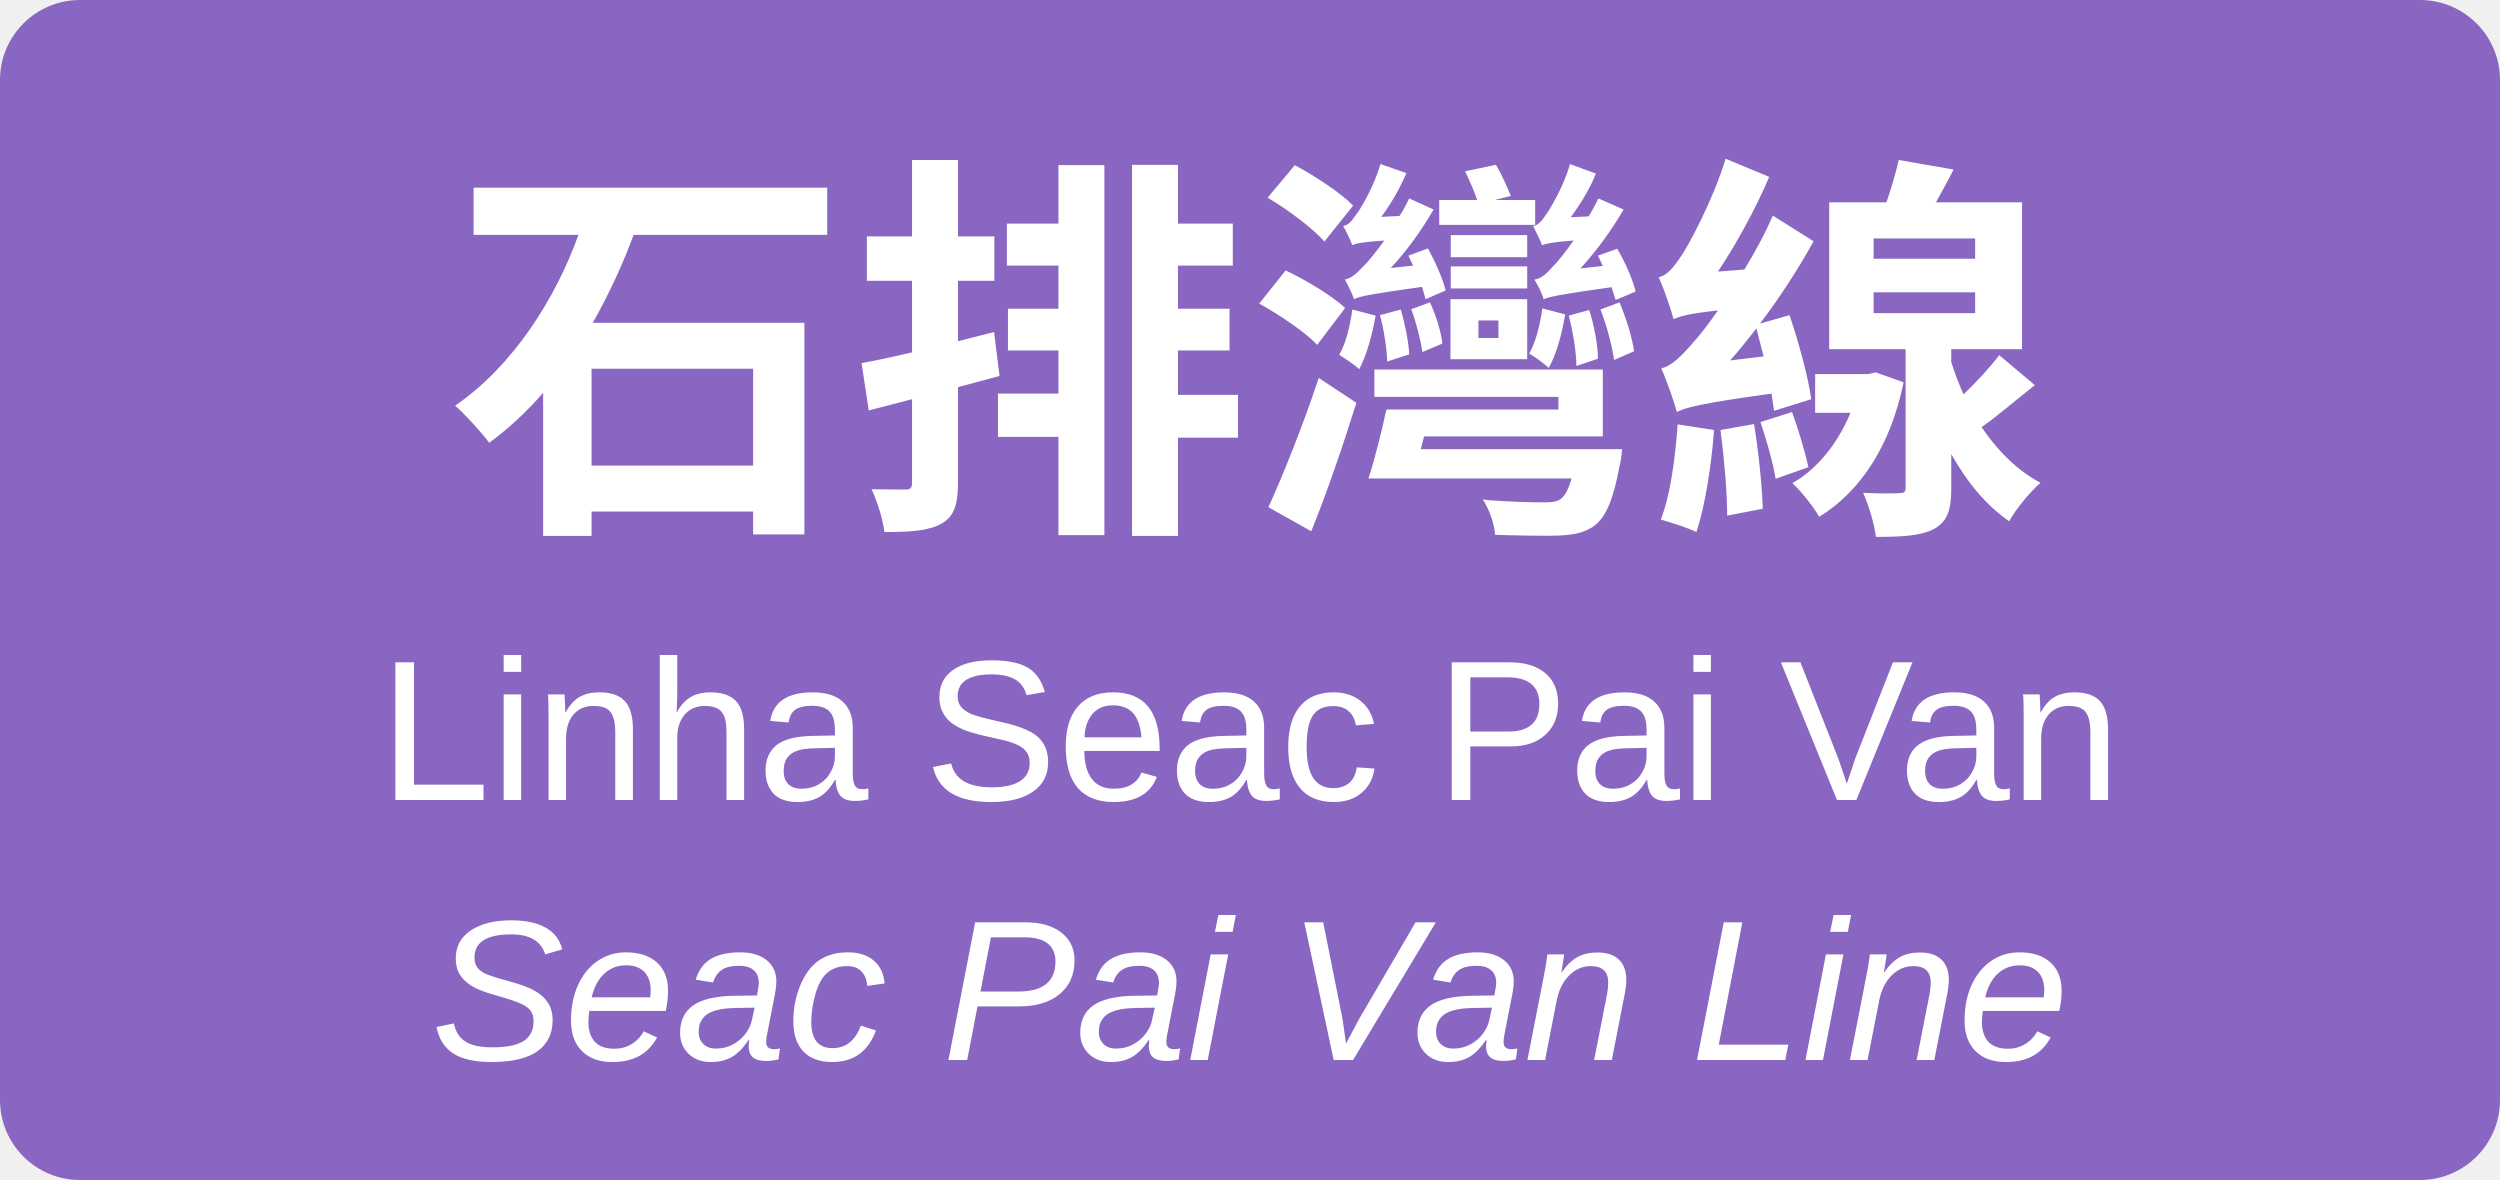
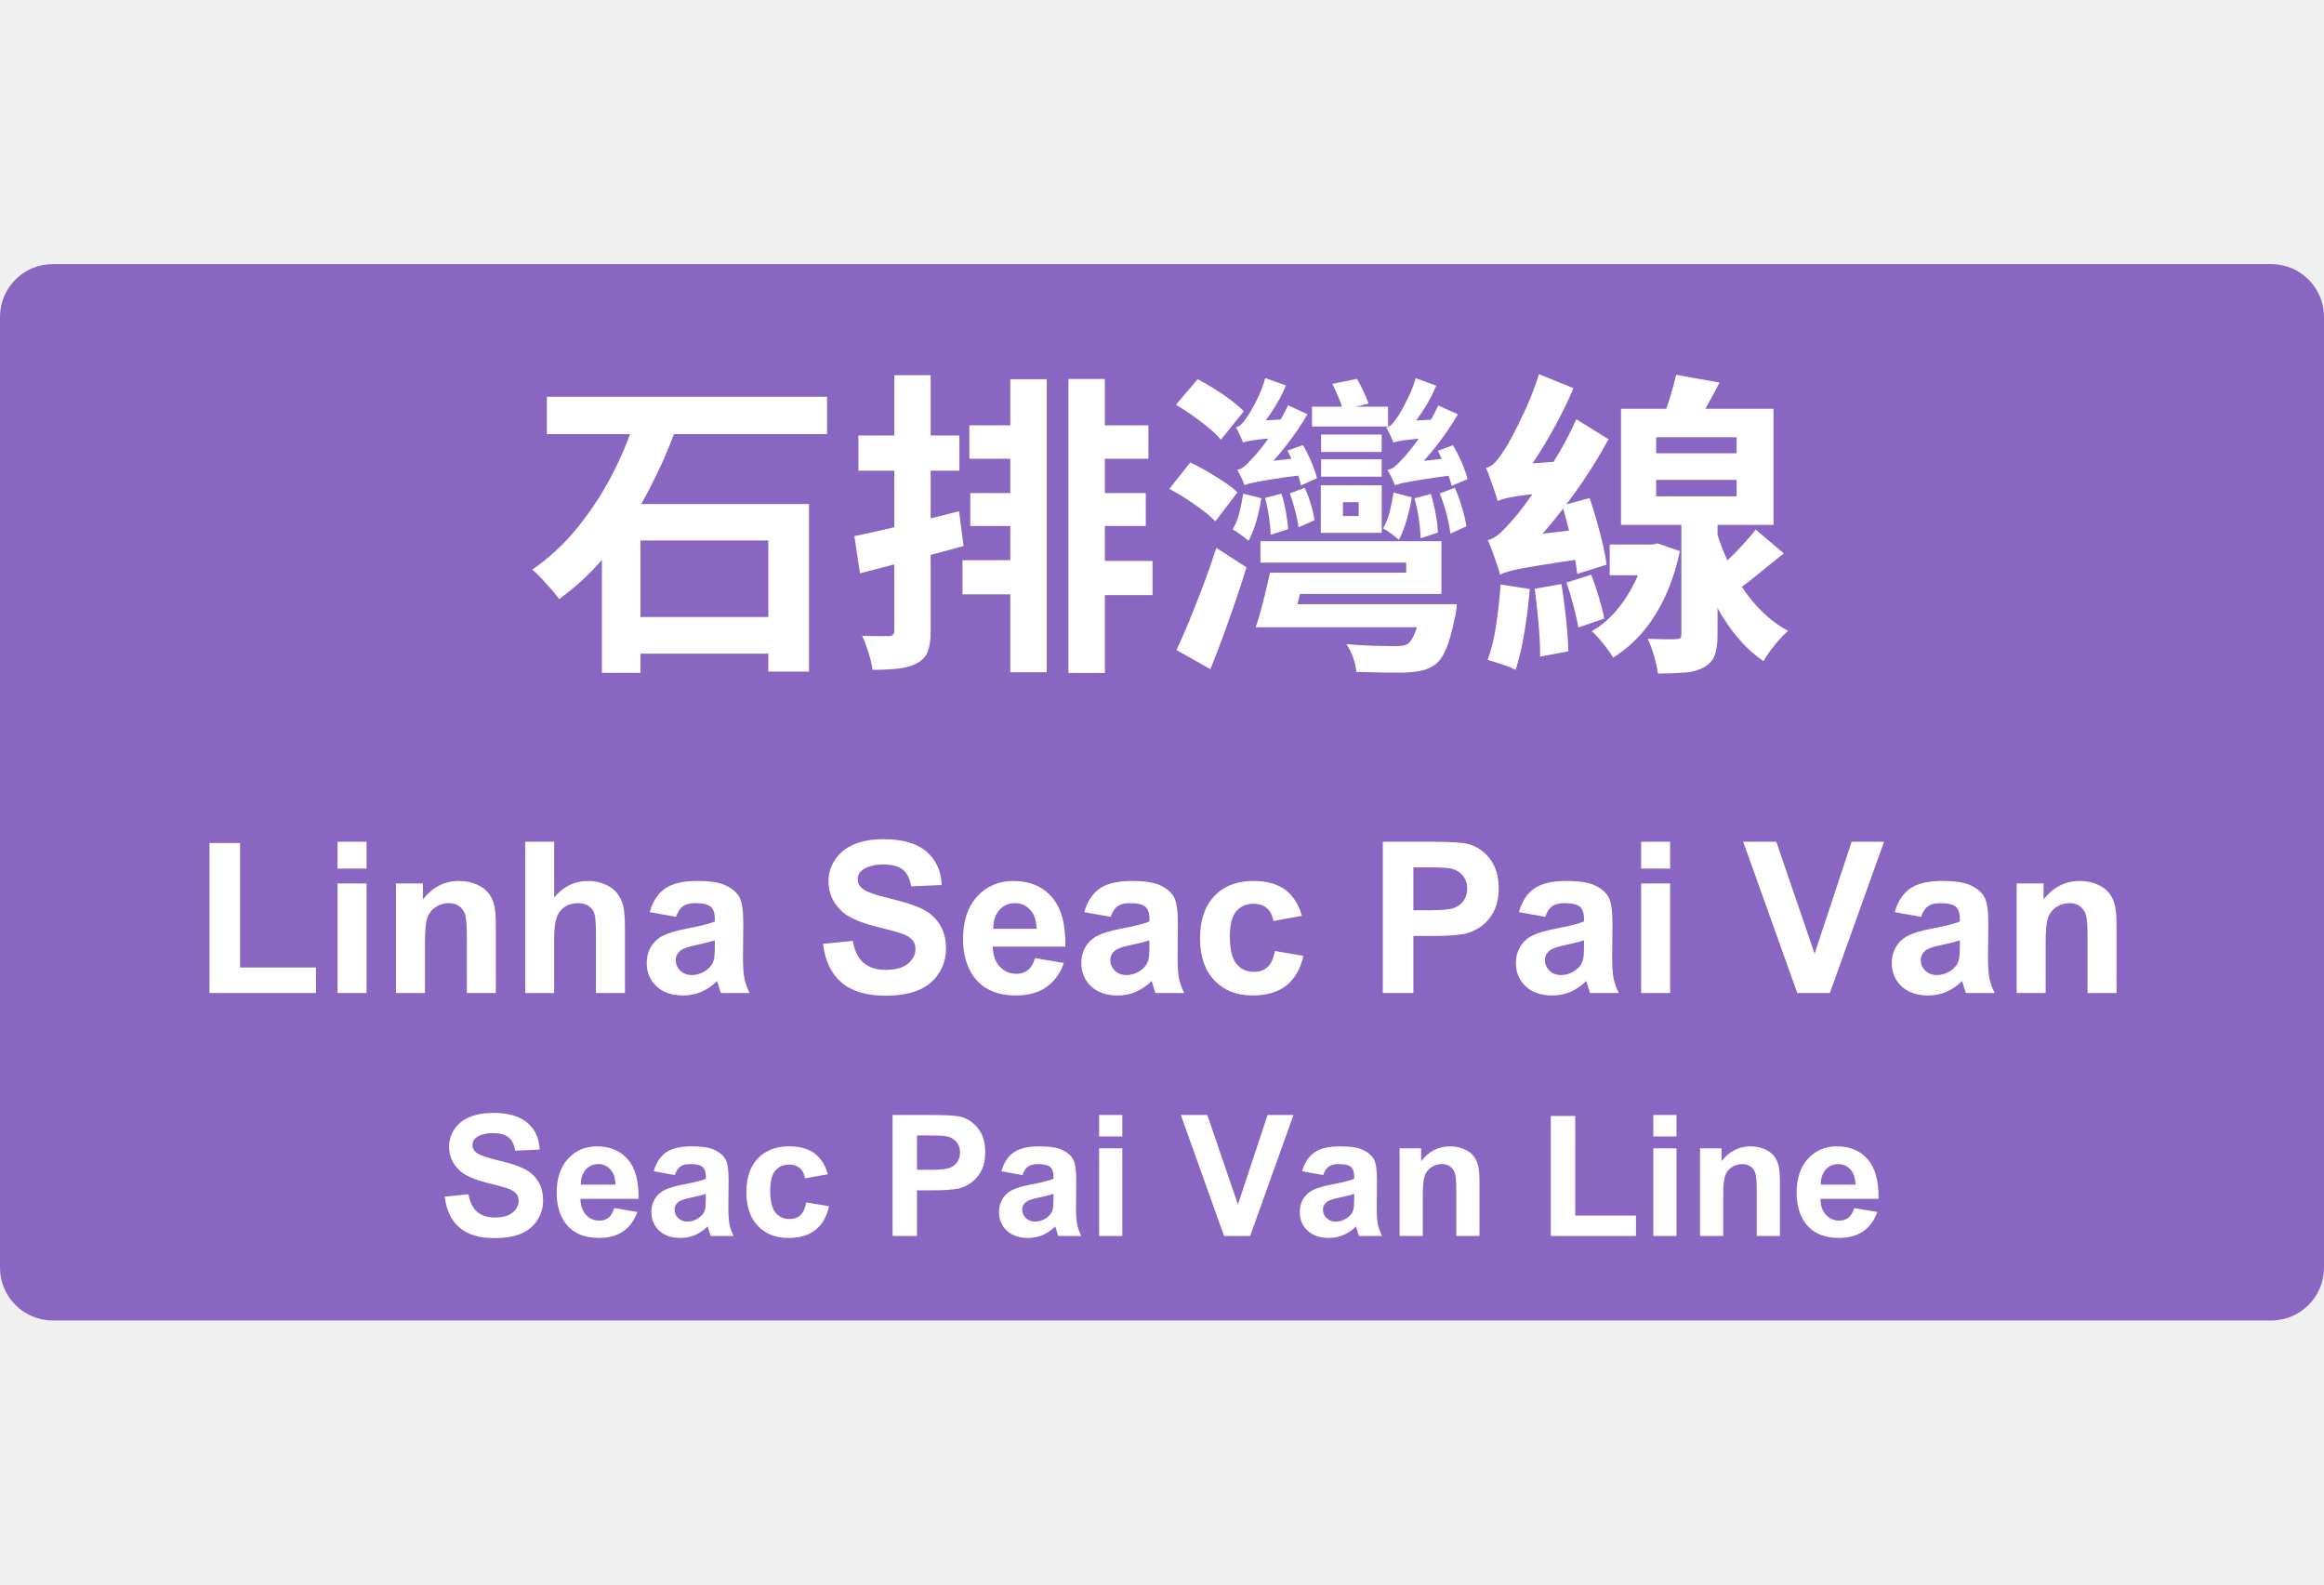
- <svg xmlns="http://www.w3.org/2000/svg" viewBox="0 0 250 118">
-   <rect width="250" height="118" rx="8" ry="8" fill="#8A66C3" />
-   <text x="125" y="50" text-anchor="middle" font-size="40" font-weight="700" fill="#ffffff" font-family="PingFang SC, Microsoft YaHei, Noto Sans CJK SC, sans-serif">石排灣線</text>
-   <text x="125" y="80" text-anchor="middle" font-size="20" fill="#ffffff" font-family="Arial, Helvetica, sans-serif">Linha Seac Pai Van</text>
-   <text x="125" y="106" text-anchor="middle" font-size="20" font-style="italic" fill="#ffffff" font-family="Arial, Helvetica, sans-serif">Seac Pai Van Line</text>
+ <svg xmlns="http://www.w3.org/2000/svg" viewBox="0 0 220 150" style="--svgclr: #8A66C3; --svgtext: #FFFFFF;">
+   <rect x="0" y="25" width="220" height="100" rx="5" ry="5" fill="#8A66C3" />
+   <g transform="translate(50.00,61) scale(1,1)" fill="#FFFFFF">
+     <g transform="translate(0.00,0) scale(0.03,-0.03)">
+       <path d="M58.96 781.32H943.04V663.4H58.96ZM281.58 86.36H834.94V-29.22H281.58ZM232.6 442.86H886.06V-85.82H757.78V327.84H354.42V-89.72H232.6ZM338.96 716.04 467.46 683.86Q431.12 582.54 377.95 481.89Q324.78 381.24 255.28 293.87Q185.78 206.5 97.56 143.08Q87.76 157 72.56 174.26Q57.36 191.52 41.66 208.5Q25.96 225.48 12.82 236.06Q93.58 291.24 157.4 370.76Q221.22 450.28 267.32 540.24Q313.42 630.2 338.96 716.04Z" />
+     </g>
+     <g transform="translate(30.00,0) scale(0.03,-0.03)">
+       <path d="M29.26 341.62Q72.38 350.5 126.5 362.88Q180.62 375.26 240.74 390.25Q300.86 405.24 359.64 420.12L373.78 310.44Q289.66 287.34 204.2 265.13Q118.74 242.92 46.94 224.26ZM42.04 659.12H360.66V548H42.04ZM155.18 849.5H269.98V43.28Q269.98 1.66 261.25 -21.77Q252.52 -45.2 228.6 -58.56Q204.68 -71.92 169.93 -76.04Q135.18 -80.16 86.5 -80.16Q83.72 -57.78 73.98 -26.66Q64.24 4.46 54 27.06Q79.86 26.06 104.63 26.06Q129.4 26.06 137.96 26.06Q155.18 26.28 155.18 43.28ZM392.06 691.24H591.32V585.8H392.06ZM751.02 691.24H957.04V585.8H751.02ZM395.06 477.54H572.16V373.66H395.06ZM758.82 477.54H948.82V373.66H758.82ZM762.16 263.3H970.16V155.52H762.16ZM704.72 837.58H819.74V-90.28H704.72ZM521.28 836.8H636.3V-87.94H521.28ZM370.5 265.74H578.5V157.96H370.5Z" />
+     </g>
+     <g transform="translate(60.00,0) scale(0.03,-0.03)">
+       <path d="M502.02 662.02H693.16V607.06H502.02ZM502.02 584H693.16V529.26H502.02ZM362.42 126.92H856.96V54.02H362.42ZM473.36 750.06H713.24V687.52H473.36ZM570.92 448.8V405.04H620.7V448.8ZM501.14 502.2H693.38V351.86H501.14ZM374.82 226.48H770.62V258.14H310.68V325.58H881.74V159.04H374.82ZM340.64 226.48H450.98Q440.98 181.56 429.59 135.47Q418.2 89.38 407.42 54.02H295.52Q308.08 90.6 319.86 137.19Q331.64 183.78 340.64 226.48ZM818.2 126.92H930.1Q930.1 126.92 928.82 110.95Q927.54 94.98 923.98 84.52Q912.22 24.32 897.95 -10.9Q883.68 -46.12 863.46 -62.68Q844.44 -76.7 822.19 -81.93Q799.94 -87.16 770.36 -88.72Q745.9 -89.5 703.12 -88.89Q660.34 -88.28 613.12 -86.84Q612.12 -67.36 603.38 -42.59Q594.64 -17.82 581.84 0.88Q626.82 -3.34 670.54 -4.45Q714.26 -5.56 733.04 -5.56Q748.48 -5.56 758.37 -4.17Q768.26 -2.78 776.04 2.22Q788.36 11.32 798.79 38.19Q809.22 65.06 817.42 114.9ZM44.14 756.32 112.28 836.72Q137.5 824.06 165.56 806.4Q193.62 788.74 218.07 770.3Q242.52 751.86 258.08 735.64L185.82 645.78Q171.82 663 148.15 682.72Q124.48 702.44 96.92 721.77Q69.36 741.1 44.14 756.32ZM23.26 490.78 89.06 573.96Q114.5 562.3 142.89 545.75Q171.28 529.2 196.73 512.15Q222.18 495.1 237.96 479.66L168.26 388.24Q154.04 403.68 129.26 422.4Q104.48 441.12 76.59 459.34Q48.7 477.56 23.26 490.78ZM45.5 -17.94Q64.5 21.84 86.11 74.56Q107.72 127.28 130.22 186.67Q152.72 246.06 171.5 304.52L266.48 243.28Q250.48 189.94 231.32 134.39Q212.16 78.84 192.5 25.12Q172.84 -28.6 152.84 -78.06ZM395.88 611.44 444.72 628.8Q459.16 604.46 471.82 574.56Q484.48 544.66 488.92 524.1L438.52 501.96Q433.86 523.52 421.81 554.53Q409.76 585.54 395.88 611.44ZM403.32 476.62 450.38 493.98Q461.48 469.88 470.08 441Q478.68 412.12 480.9 391.46L430.72 369.54Q428.28 390.98 420.46 420.97Q412.64 450.96 403.32 476.62ZM256.28 475.76 313.58 461.18Q307.92 424.96 297.48 388.69Q287.04 352.42 272.82 326.54Q264.14 335 249.01 345.85Q233.88 356.7 223.2 362.6Q237.08 386.92 244.35 416.46Q251.62 446 256.28 475.76ZM255.66 637.06Q253.1 644.4 246.09 659.75Q239.08 675.1 232.96 684.78Q242.52 686.78 249.8 693.95Q257.08 701.12 264.86 712.68Q270.64 719.46 282.36 739.52Q294.08 759.58 306.3 786.64Q318.52 813.7 325.74 840.48L391.06 817Q374.4 776.56 347.33 735.55Q320.26 694.54 292.02 663.86V662.86Q292.02 662.86 282.79 658.41Q273.56 653.96 264.61 648.01Q255.66 642.06 255.66 637.06ZM255.66 637.06 253.32 686.8 292.48 705.6 404.02 710.7Q400.68 697.46 397.56 681.1Q394.44 664.74 393.88 653.5Q345.34 650.84 317.62 647.84Q289.9 644.84 276.45 642.34Q263 639.84 255.66 637.06ZM259.9 502.4Q258.12 509.74 250.72 525.48Q243.32 541.22 237.2 550.9Q249.76 552.9 260.76 562.29Q271.76 571.68 284.76 586.46Q294.76 596.24 315.2 622.13Q335.64 648.02 358.3 683.19Q380.96 718.36 397.84 754.36L459.04 726.32Q429.06 674.44 387.95 622.55Q346.84 570.66 303.28 530.76V528.98Q303.28 528.98 292.49 524.42Q281.7 519.86 270.8 513.91Q259.9 507.96 259.9 502.4ZM259.9 502.4 255.22 553.7 290.48 572.72 440.66 589.38Q442.22 577.58 446.45 561.61Q450.68 545.64 454.02 535.96Q379.92 526.52 341.31 520.13Q302.7 513.74 285.86 509.96Q269.02 506.18 259.9 502.4ZM325.08 462.06 377.04 475.64Q385.7 448.54 391.25 417.22Q396.8 385.9 397.8 363.68L343.28 345.88Q342.28 369.32 337.62 401.75Q332.96 434.18 325.08 462.06ZM537.68 821.9 615.38 837.92Q625.48 820.7 635.97 798.09Q646.46 775.48 651.9 760.04L570.86 740.24Q566.42 757.46 556.71 780.18Q547 802.9 537.68 821.9ZM870.48 610.98 918.1 628.34Q933.2 603.56 946.3 572.89Q959.4 542.22 964.06 521.44L913.88 500.08Q909 522.08 896.29 553.53Q883.58 584.98 870.48 610.98ZM876.36 476.16 923.98 494.3Q936.74 465.42 946.95 431.15Q957.16 396.88 960.38 372.44L909.98 349.52Q907.32 374.96 898 410.73Q888.68 446.5 876.36 476.16ZM730.66 479.2 788.18 464.06Q782.52 428.62 771.97 392.24Q761.42 355.86 747.42 329.98Q738.74 338.44 723.61 349.29Q708.48 360.14 697.8 366.26Q711.68 390.36 718.84 420.01Q726 449.66 730.66 479.2ZM730.26 636.6Q727.7 643.94 720.69 659.4Q713.68 674.86 707.56 684.54Q716.34 686.32 723.9 693.49Q731.46 700.66 739.24 712.22Q745.24 719.22 756.46 739.28Q767.68 759.34 780.4 786.29Q793.12 813.24 800.34 840.02L865.44 816.32Q849 776.32 821.93 735.31Q794.86 694.3 766.62 663.62V662.62Q766.62 662.62 757.78 658.06Q748.94 653.5 739.6 647.55Q730.26 641.6 730.26 636.6ZM730.26 636.6 727.92 685.56 766.86 705.14 877.84 710.24Q874.5 697.22 871.38 680.75Q868.26 664.28 868.48 653.04Q819.16 650.38 791.44 647.38Q763.72 644.38 750.66 641.99Q737.6 639.6 730.26 636.6ZM734.5 501.94Q732.72 509.28 725.32 525.13Q717.92 540.98 711.02 550.66Q724.36 552.66 735.36 561.94Q746.36 571.22 759.36 586Q769.36 595.78 789.69 621.67Q810.02 647.56 832.68 682.73Q855.34 717.9 871.44 753.9L933.64 726.08Q903.66 673.98 862.55 622.2Q821.44 570.42 777.1 530.3V528.52Q777.1 528.52 766.7 523.96Q756.3 519.4 745.4 513.45Q734.5 507.5 734.5 501.94ZM734.5 501.94 729.82 553.46 764.86 572.26 915.26 589.14Q916.82 576.34 921.05 560.76Q925.28 545.18 928.62 535.72Q854.52 525.5 815.91 519.39Q777.3 513.28 760.46 509.5Q743.62 505.72 734.5 501.94ZM796.56 460.82 848.3 474.62Q857.4 445.08 863.84 410.76Q870.28 376.44 870.5 352.78L815.98 334.98Q815.76 359.08 810.6 394.9Q805.44 430.72 796.56 460.82Z" />
+     </g>
+     <g transform="translate(90.00,0) scale(0.03,-0.03)">
+       <path d="M622.34 850.5 759.2 826.24Q738.62 786.1 717.65 748.75Q696.68 711.4 679.44 685.28L578 710.66Q591.34 740.9 603.34 780.08Q615.34 819.26 622.34 850.5ZM559.32 519.16V467.26H813.2V519.16ZM559.32 653.66V602.98H813.2V653.66ZM448.42 743.5H929.56V377.2H448.42ZM638.92 418.18H752.94V29.04Q752.94 -10.8 743.93 -34.62Q734.92 -58.44 709.22 -72.8Q684.08 -86.16 648.34 -89Q612.6 -91.84 564.94 -91.84Q561.6 -67.9 552.64 -36.5Q543.68 -5.1 532.66 17.5Q560.06 16.5 586.77 16.11Q613.48 15.72 622.7 16.72Q632.14 16.94 635.53 19.94Q638.92 22.94 638.92 31.16ZM412.76 315.1H552.74V218.24H412.76ZM526.24 315.1H545.5L563.98 318.66L634.02 294.5Q617.92 216.6 588.22 152.36Q558.52 88.12 517.26 39.6Q476 -8.92 423.44 -41.72Q412.42 -22.68 392.6 2.15Q372.78 26.98 356.08 41.9Q398.06 65.46 432.36 105.24Q466.66 145.02 491.07 194.73Q515.48 244.44 526.24 298.96ZM873.38 362.32 962.12 287.26Q919.54 253.38 877.82 219.17Q836.1 184.96 800.66 161.86L736.2 221.66Q757.86 239.88 783.24 264.1Q808.62 288.32 832.78 314.43Q856.94 340.54 873.38 362.32ZM747.82 361.58Q767.48 294.94 799.63 232.85Q831.78 170.76 876.15 121.66Q920.52 72.56 975.62 42.78Q963.26 31.98 948.34 15.5Q933.42 -0.98 920.17 -19.02Q906.92 -37.06 897.68 -52.76Q840.24 -12.96 795.87 47.61Q751.5 108.18 719.52 183.58Q687.54 258.98 666.1 342.66ZM262.84 438.18 349.34 461.9Q360.78 428.46 371.83 389.63Q382.88 350.8 391.21 314.69Q399.54 278.58 402.76 251.58L310.36 222.52Q307.14 250.52 299.98 287.63Q292.82 324.74 283.16 364.35Q273.5 403.96 262.84 438.18ZM176.08 175.48 260.46 190.4Q268.9 139.96 274.95 81.02Q281 22.08 282.22 -21.92L193.16 -38.62Q193.5 5.38 188.23 65.21Q182.96 125.04 176.08 175.48ZM68.58 189.18 160.42 174.6Q154.88 105.36 143.28 36.35Q131.68 -32.66 115.68 -80.44Q105.66 -74.54 89.24 -68.64Q72.82 -62.74 56.01 -57.51Q39.2 -52.28 27.4 -48.94Q44.84 -3.28 54.44 61.28Q64.04 125.84 68.58 189.18ZM59 452.48Q56.44 463.5 49.76 482.48Q43.08 501.46 36.01 522Q28.94 542.54 22.26 556.68Q37.16 560.24 50.27 573.79Q63.38 587.34 77.6 609.78Q88.04 624 107.97 661.77Q127.9 699.54 150.77 750.14Q173.64 800.74 189.4 852.84L298.4 808.42Q276.08 755.88 247.42 702Q218.76 648.12 187.43 599.07Q156.1 550.02 125.22 510.58V508.02Q125.22 508.02 115.37 502.12Q105.52 496.22 92.11 487.65Q78.7 479.08 68.85 469.73Q59 460.38 59 452.48ZM59 452.48 55.88 535.08 104.62 566.58 278.06 579.12Q273.94 557.3 270.43 529.91Q266.92 502.52 266.14 484.26Q208.26 478.6 171.26 474.38Q134.26 470.16 112.42 466.38Q90.58 462.6 78.46 459.32Q66.34 456.04 59 452.48ZM66.56 220.22Q64 232.02 57.32 251.67Q50.64 271.32 42.79 292.64Q34.94 313.96 28.26 328.88Q48.28 334 66.34 350.66Q84.4 367.32 108.74 395.32Q121.3 409.1 144.69 440.49Q168.08 471.88 197.08 515.27Q226.08 558.66 255.3 608.83Q284.52 659 307.18 710.56L408.94 647.42Q373.06 580.76 328.11 514.71Q283.16 448.66 233.98 388.55Q184.8 328.44 135.12 279.44V276.1Q135.12 276.1 124.88 270.31Q114.64 264.52 100.84 256.06Q87.04 247.6 76.8 237.86Q66.56 228.12 66.56 220.22ZM66.56 220.22 61.88 305.72 110.62 338.44 350.38 366.98Q347.04 345.38 344.81 317.6Q342.58 289.82 343.58 272.34Q263.04 260.9 212.43 252.79Q161.82 244.68 133.26 239.29Q104.7 233.9 90.19 229.34Q75.68 224.78 66.56 220.22ZM276.34 195.04 354.6 219.98Q367.14 186.9 378.68 148.55Q390.22 110.2 395.66 81.56L313.62 53.28Q308.96 81.92 298.42 121.94Q287.88 161.96 276.34 195.04Z" />
+     </g>
+   </g>
+   <g transform="translate(18.30,94) scale(1,1)" fill="#FFFFFF">
+     <g transform="translate(0.00,0) scale(0.009766,-0.009766)">
+       <path d="M157 0V1454H453V247H1189V0Z" />
+     </g>
+     <g transform="translate(12.22,0) scale(0.009766,-0.009766)">
+       <path d="M147 1206V1466H428V1206ZM147 0V1062H428V0Z" />
+     </g>
+     <g transform="translate(17.77,0) scale(0.009766,-0.009766)">
+       <path d="M1113 0H832V542Q832 714 814 764.5Q796 815 755.5 843Q715 871 658 871Q585 871 527 831Q469 791 447.5 725Q426 659 426 481V0H145V1062H406V906Q545 1086 756 1086Q849 1086 926 1052.5Q1003 1019 1042.5 967Q1082 915 1097.5 849Q1113 783 1113 660Z" />
+     </g>
+     <g transform="translate(29.99,0) scale(0.009766,-0.009766)">
+       <path d="M427 1466V927Q563 1086 752 1086Q849 1086 927 1050Q1005 1014 1044.5 958Q1084 902 1098.5 834Q1113 766 1113 623V0H832V561Q832 728 816 773Q800 818 759.5 844.5Q719 871 658 871Q588 871 533 837Q478 803 452.5 734.5Q427 666 427 532V0H146V1466Z" />
+     </g>
+     <g transform="translate(42.21,0) scale(0.009766,-0.009766)">
+       <path d="M357 738 102 784Q145 938 250 1012Q355 1086 562 1086Q750 1086 842 1041.5Q934 997 971.5 928.5Q1009 860 1009 677L1006 349Q1006 209 1019.5 142.5Q1033 76 1070 0H792Q781 28 765 83Q758 108 755 116Q683 46 601 11Q519 -24 426 -24Q262 -24 167.5 65Q73 154 73 290Q73 380 116 450.5Q159 521 236.5 558.5Q314 596 460 624Q657 661 733 693V721Q733 802 693 836.5Q653 871 542 871Q467 871 425 841.5Q383 812 357 738ZM733 510Q679 492 562 467Q445 442 409 418Q354 379 354 319Q354 260 398 217Q442 174 510 174Q586 174 655 224Q706 262 722 317Q733 353 733 454Z" />
+     </g>
+     <g transform="translate(58.89,0) scale(0.009766,-0.009766)">
+       <path d="M74 477 362 505Q388 360 467.5 292Q547 224 682 224Q825 224 897.5 284.5Q970 345 970 426Q970 478 939.5 514.5Q909 551 833 578Q781 596 596 642Q358 701 262 787Q127 908 127 1082Q127 1194 190.5 1291.5Q254 1389 373.5 1440Q493 1491 662 1491Q938 1491 1077.5 1370Q1217 1249 1224 1047L928 1034Q909 1147 846.5 1196.5Q784 1246 659 1246Q530 1246 457 1193Q410 1159 410 1102Q410 1050 454 1013Q510 966 726 915Q942 864 1045.5 809.5Q1149 755 1207.5 660.5Q1266 566 1266 427Q1266 301 1196 191Q1126 81 998 27.5Q870 -26 679 -26Q401 -26 252 102.5Q103 231 74 477Z" />
+     </g>
+     <g transform="translate(72.23,0) scale(0.009766,-0.009766)">
+       <path d="M762 338 1042 291Q988 137 871.5 56.5Q755 -24 580 -24Q303 -24 170 157Q65 302 65 523Q65 787 203 936.5Q341 1086 552 1086Q789 1086 926 929.5Q1063 773 1057 450H353Q356 325 421 255.5Q486 186 583 186Q649 186 694 222Q739 258 762 338ZM778 622Q775 744 715 807.5Q655 871 569 871Q477 871 417 804Q357 737 358 622Z" />
+     </g>
+     <g transform="translate(83.35,0) scale(0.009766,-0.009766)">
+       <path d="M357 738 102 784Q145 938 250 1012Q355 1086 562 1086Q750 1086 842 1041.5Q934 997 971.5 928.5Q1009 860 1009 677L1006 349Q1006 209 1019.5 142.5Q1033 76 1070 0H792Q781 28 765 83Q758 108 755 116Q683 46 601 11Q519 -24 426 -24Q262 -24 167.5 65Q73 154 73 290Q73 380 116 450.5Q159 521 236.5 558.5Q314 596 460 624Q657 661 733 693V721Q733 802 693 836.5Q653 871 542 871Q467 871 425 841.5Q383 812 357 738ZM733 510Q679 492 562 467Q445 442 409 418Q354 379 354 319Q354 260 398 217Q442 174 510 174Q586 174 655 224Q706 262 722 317Q733 353 733 454Z" />
+     </g>
+     <g transform="translate(94.47,0) scale(0.009766,-0.009766)">
+       <path d="M1073 748 796 698Q782 781 732.5 823Q683 865 604 865Q499 865 436.5 792.5Q374 720 374 550Q374 361 437.5 283Q501 205 608 205Q688 205 739 250.5Q790 296 811 407L1087 360Q1044 170 922 73Q800 -24 595 -24Q362 -24 223.5 123Q85 270 85 530Q85 793 224 939.5Q363 1086 600 1086Q794 1086 908.5 1002.5Q1023 919 1073 748Z" />
+     </g>
+     <g transform="translate(111.15,0) scale(0.009766,-0.009766)">
+       <path d="M149 0V1466H624Q894 1466 976 1444Q1102 1411 1187 1300.5Q1272 1190 1272 1015Q1272 880 1223 788Q1174 696 1098.5 643.5Q1023 591 945 574Q839 553 638 553H445V0ZM445 1218V802H607Q782 802 841 825Q900 848 933.5 897Q967 946 967 1011Q967 1091 920 1143Q873 1195 801 1208Q748 1218 588 1218Z" />
+     </g>
+     <g transform="translate(124.49,0) scale(0.009766,-0.009766)">
+       <path d="M357 738 102 784Q145 938 250 1012Q355 1086 562 1086Q750 1086 842 1041.5Q934 997 971.5 928.5Q1009 860 1009 677L1006 349Q1006 209 1019.5 142.5Q1033 76 1070 0H792Q781 28 765 83Q758 108 755 116Q683 46 601 11Q519 -24 426 -24Q262 -24 167.5 65Q73 154 73 290Q73 380 116 450.5Q159 521 236.5 558.5Q314 596 460 624Q657 661 733 693V721Q733 802 693 836.5Q653 871 542 871Q467 871 425 841.5Q383 812 357 738ZM733 510Q679 492 562 467Q445 442 409 418Q354 379 354 319Q354 260 398 217Q442 174 510 174Q586 174 655 224Q706 262 722 317Q733 353 733 454Z" />
+     </g>
+     <g transform="translate(135.62,0) scale(0.009766,-0.009766)">
+       <path d="M147 1206V1466H428V1206ZM147 0V1062H428V0Z" />
+     </g>
+     <g transform="translate(146.73,0) scale(0.009766,-0.009766)">
+       <path d="M523 0 -1 1466H320L691 381L1050 1466H1364L839 0Z" />
+     </g>
+     <g transform="translate(160.07,0) scale(0.009766,-0.009766)">
+       <path d="M357 738 102 784Q145 938 250 1012Q355 1086 562 1086Q750 1086 842 1041.5Q934 997 971.5 928.5Q1009 860 1009 677L1006 349Q1006 209 1019.5 142.5Q1033 76 1070 0H792Q781 28 765 83Q758 108 755 116Q683 46 601 11Q519 -24 426 -24Q262 -24 167.5 65Q73 154 73 290Q73 380 116 450.5Q159 521 236.5 558.5Q314 596 460 624Q657 661 733 693V721Q733 802 693 836.5Q653 871 542 871Q467 871 425 841.5Q383 812 357 738ZM733 510Q679 492 562 467Q445 442 409 418Q354 379 354 319Q354 260 398 217Q442 174 510 174Q586 174 655 224Q706 262 722 317Q733 353 733 454Z" />
+     </g>
+     <g transform="translate(171.19,0) scale(0.009766,-0.009766)">
+       <path d="M1113 0H832V542Q832 714 814 764.5Q796 815 755.5 843Q715 871 658 871Q585 871 527 831Q469 791 447.5 725Q426 659 426 481V0H145V1062H406V906Q545 1086 756 1086Q849 1086 926 1052.5Q1003 1019 1042.5 967Q1082 915 1097.5 849Q1113 783 1113 660Z" />
+     </g>
+   </g>
+   <g transform="translate(41.52,117) scale(1,1)" fill="#FFFFFF">
+     <g transform="translate(0.00,0) scale(0.007812,-0.007812)">
+       <path d="M74 477 362 505Q388 360 467.5 292Q547 224 682 224Q825 224 897.5 284.5Q970 345 970 426Q970 478 939.5 514.5Q909 551 833 578Q781 596 596 642Q358 701 262 787Q127 908 127 1082Q127 1194 190.5 1291.5Q254 1389 373.5 1440Q493 1491 662 1491Q938 1491 1077.5 1370Q1217 1249 1224 1047L928 1034Q909 1147 846.5 1196.5Q784 1246 659 1246Q530 1246 457 1193Q410 1159 410 1102Q410 1050 454 1013Q510 966 726 915Q942 864 1045.5 809.5Q1149 755 1207.5 660.5Q1266 566 1266 427Q1266 301 1196 191Q1126 81 998 27.5Q870 -26 679 -26Q401 -26 252 102.5Q103 231 74 477Z" />
+     </g>
+     <g transform="translate(10.67,0) scale(0.007812,-0.007812)">
+       <path d="M762 338 1042 291Q988 137 871.5 56.5Q755 -24 580 -24Q303 -24 170 157Q65 302 65 523Q65 787 203 936.5Q341 1086 552 1086Q789 1086 926 929.5Q1063 773 1057 450H353Q356 325 421 255.5Q486 186 583 186Q649 186 694 222Q739 258 762 338ZM778 622Q775 744 715 807.5Q655 871 569 871Q477 871 417 804Q357 737 358 622Z" />
+     </g>
+     <g transform="translate(19.57,0) scale(0.007812,-0.007812)">
+       <path d="M357 738 102 784Q145 938 250 1012Q355 1086 562 1086Q750 1086 842 1041.5Q934 997 971.5 928.5Q1009 860 1009 677L1006 349Q1006 209 1019.5 142.5Q1033 76 1070 0H792Q781 28 765 83Q758 108 755 116Q683 46 601 11Q519 -24 426 -24Q262 -24 167.5 65Q73 154 73 290Q73 380 116 450.5Q159 521 236.5 558.5Q314 596 460 624Q657 661 733 693V721Q733 802 693 836.5Q653 871 542 871Q467 871 425 841.5Q383 812 357 738ZM733 510Q679 492 562 467Q445 442 409 418Q354 379 354 319Q354 260 398 217Q442 174 510 174Q586 174 655 224Q706 262 722 317Q733 353 733 454Z" />
+     </g>
+     <g transform="translate(28.47,0) scale(0.007812,-0.007812)">
+       <path d="M1073 748 796 698Q782 781 732.5 823Q683 865 604 865Q499 865 436.5 792.5Q374 720 374 550Q374 361 437.5 283Q501 205 608 205Q688 205 739 250.5Q790 296 811 407L1087 360Q1044 170 922 73Q800 -24 595 -24Q362 -24 223.5 123Q85 270 85 530Q85 793 224 939.5Q363 1086 600 1086Q794 1086 908.5 1002.5Q1023 919 1073 748Z" />
+     </g>
+     <g transform="translate(41.81,0) scale(0.007812,-0.007812)">
+       <path d="M149 0V1466H624Q894 1466 976 1444Q1102 1411 1187 1300.5Q1272 1190 1272 1015Q1272 880 1223 788Q1174 696 1098.5 643.5Q1023 591 945 574Q839 553 638 553H445V0ZM445 1218V802H607Q782 802 841 825Q900 848 933.5 897Q967 946 967 1011Q967 1091 920 1143Q873 1195 801 1208Q748 1218 588 1218Z" />
+     </g>
+     <g transform="translate(52.48,0) scale(0.007812,-0.007812)">
+       <path d="M357 738 102 784Q145 938 250 1012Q355 1086 562 1086Q750 1086 842 1041.5Q934 997 971.5 928.5Q1009 860 1009 677L1006 349Q1006 209 1019.5 142.5Q1033 76 1070 0H792Q781 28 765 83Q758 108 755 116Q683 46 601 11Q519 -24 426 -24Q262 -24 167.5 65Q73 154 73 290Q73 380 116 450.5Q159 521 236.5 558.5Q314 596 460 624Q657 661 733 693V721Q733 802 693 836.5Q653 871 542 871Q467 871 425 841.5Q383 812 357 738ZM733 510Q679 492 562 467Q445 442 409 418Q354 379 354 319Q354 260 398 217Q442 174 510 174Q586 174 655 224Q706 262 722 317Q733 353 733 454Z" />
+     </g>
+     <g transform="translate(61.38,0) scale(0.007812,-0.007812)">
+       <path d="M147 1206V1466H428V1206ZM147 0V1062H428V0Z" />
+     </g>
+     <g transform="translate(70.27,0) scale(0.007812,-0.007812)">
+       <path d="M523 0 -1 1466H320L691 381L1050 1466H1364L839 0Z" />
+     </g>
+     <g transform="translate(80.95,0) scale(0.007812,-0.007812)">
+       <path d="M357 738 102 784Q145 938 250 1012Q355 1086 562 1086Q750 1086 842 1041.5Q934 997 971.5 928.5Q1009 860 1009 677L1006 349Q1006 209 1019.5 142.5Q1033 76 1070 0H792Q781 28 765 83Q758 108 755 116Q683 46 601 11Q519 -24 426 -24Q262 -24 167.5 65Q73 154 73 290Q73 380 116 450.5Q159 521 236.5 558.5Q314 596 460 624Q657 661 733 693V721Q733 802 693 836.5Q653 871 542 871Q467 871 425 841.5Q383 812 357 738ZM733 510Q679 492 562 467Q445 442 409 418Q354 379 354 319Q354 260 398 217Q442 174 510 174Q586 174 655 224Q706 262 722 317Q733 353 733 454Z" />
+     </g>
+     <g transform="translate(89.84,0) scale(0.007812,-0.007812)">
+       <path d="M1113 0H832V542Q832 714 814 764.5Q796 815 755.5 843Q715 871 658 871Q585 871 527 831Q469 791 447.5 725Q426 659 426 481V0H145V1062H406V906Q545 1086 756 1086Q849 1086 926 1052.5Q1003 1019 1042.5 967Q1082 915 1097.5 849Q1113 783 1113 660Z" />
+     </g>
+     <g transform="translate(104.06,0) scale(0.007812,-0.007812)">
+       <path d="M157 0V1454H453V247H1189V0Z" />
+     </g>
+     <g transform="translate(113.84,0) scale(0.007812,-0.007812)">
+       <path d="M147 1206V1466H428V1206ZM147 0V1062H428V0Z" />
+     </g>
+     <g transform="translate(118.28,0) scale(0.007812,-0.007812)">
+       <path d="M1113 0H832V542Q832 714 814 764.5Q796 815 755.5 843Q715 871 658 871Q585 871 527 831Q469 791 447.5 725Q426 659 426 481V0H145V1062H406V906Q545 1086 756 1086Q849 1086 926 1052.5Q1003 1019 1042.5 967Q1082 915 1097.5 849Q1113 783 1113 660Z" />
+     </g>
+     <g transform="translate(128.05,0) scale(0.007812,-0.007812)">
+       <path d="M762 338 1042 291Q988 137 871.5 56.5Q755 -24 580 -24Q303 -24 170 157Q65 302 65 523Q65 787 203 936.5Q341 1086 552 1086Q789 1086 926 929.5Q1063 773 1057 450H353Q356 325 421 255.5Q486 186 583 186Q649 186 694 222Q739 258 762 338ZM778 622Q775 744 715 807.5Q655 871 569 871Q477 871 417 804Q357 737 358 622Z" />
+     </g>
+   </g>
</svg>
